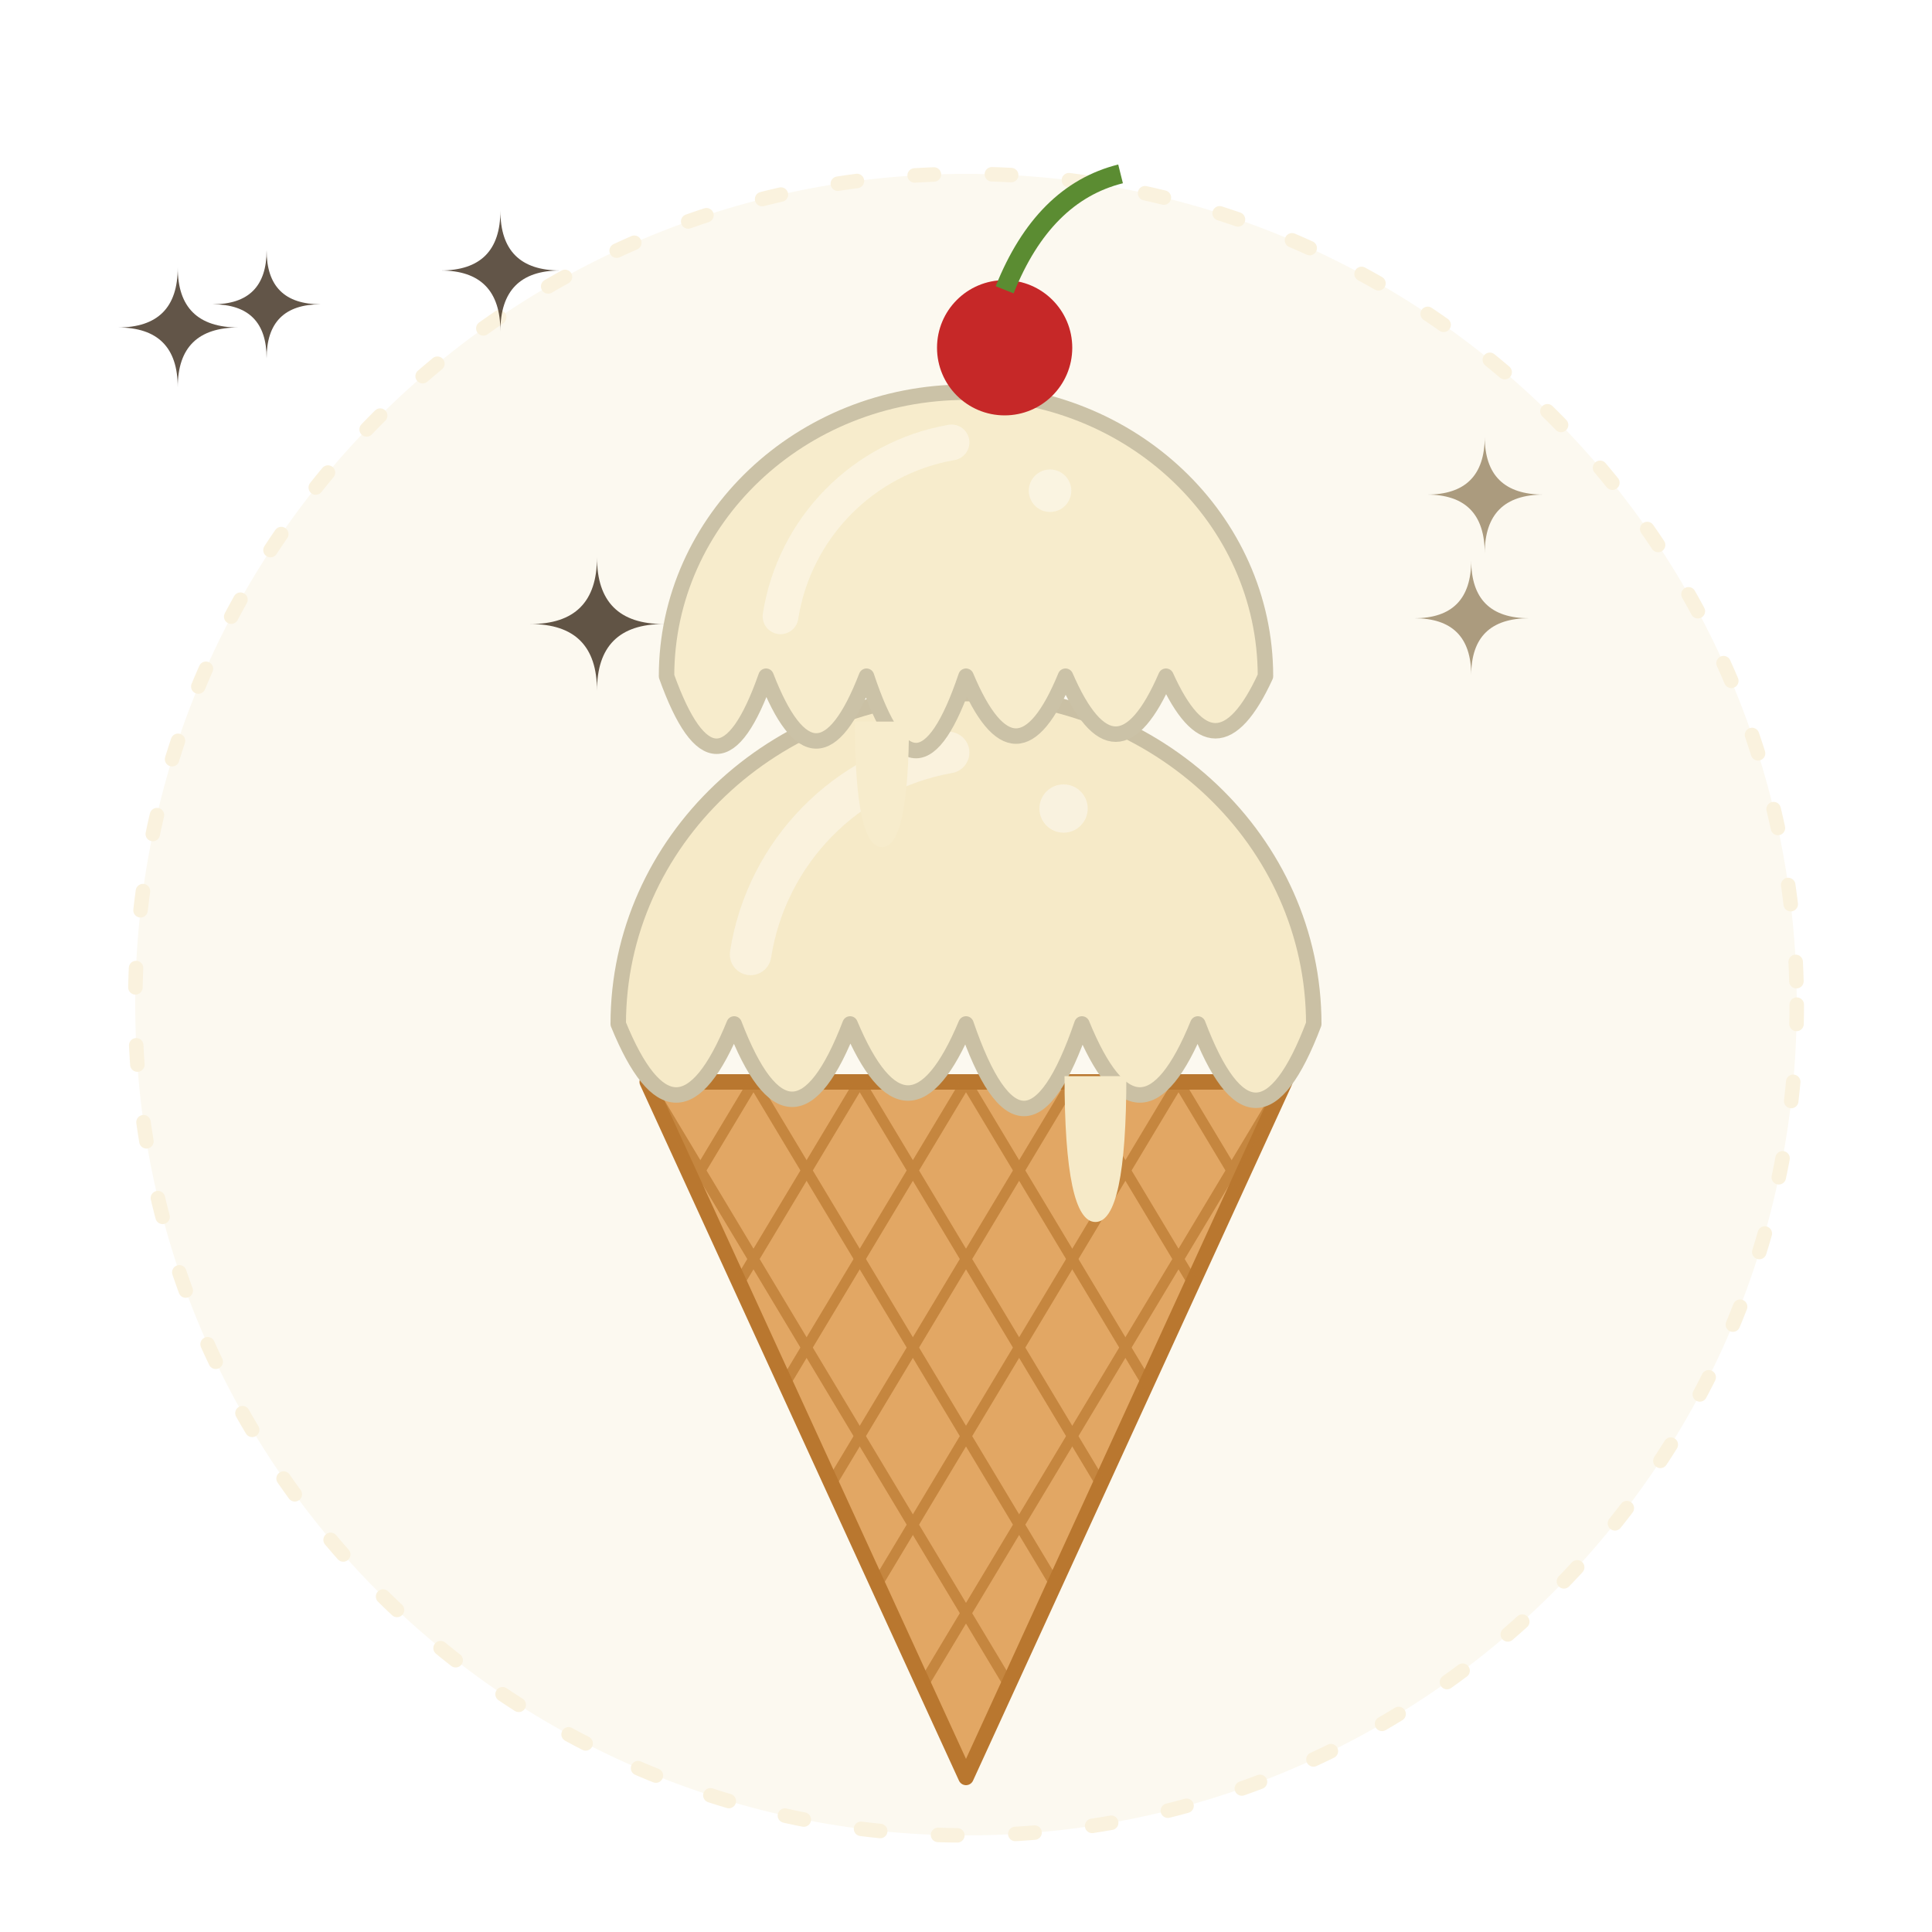
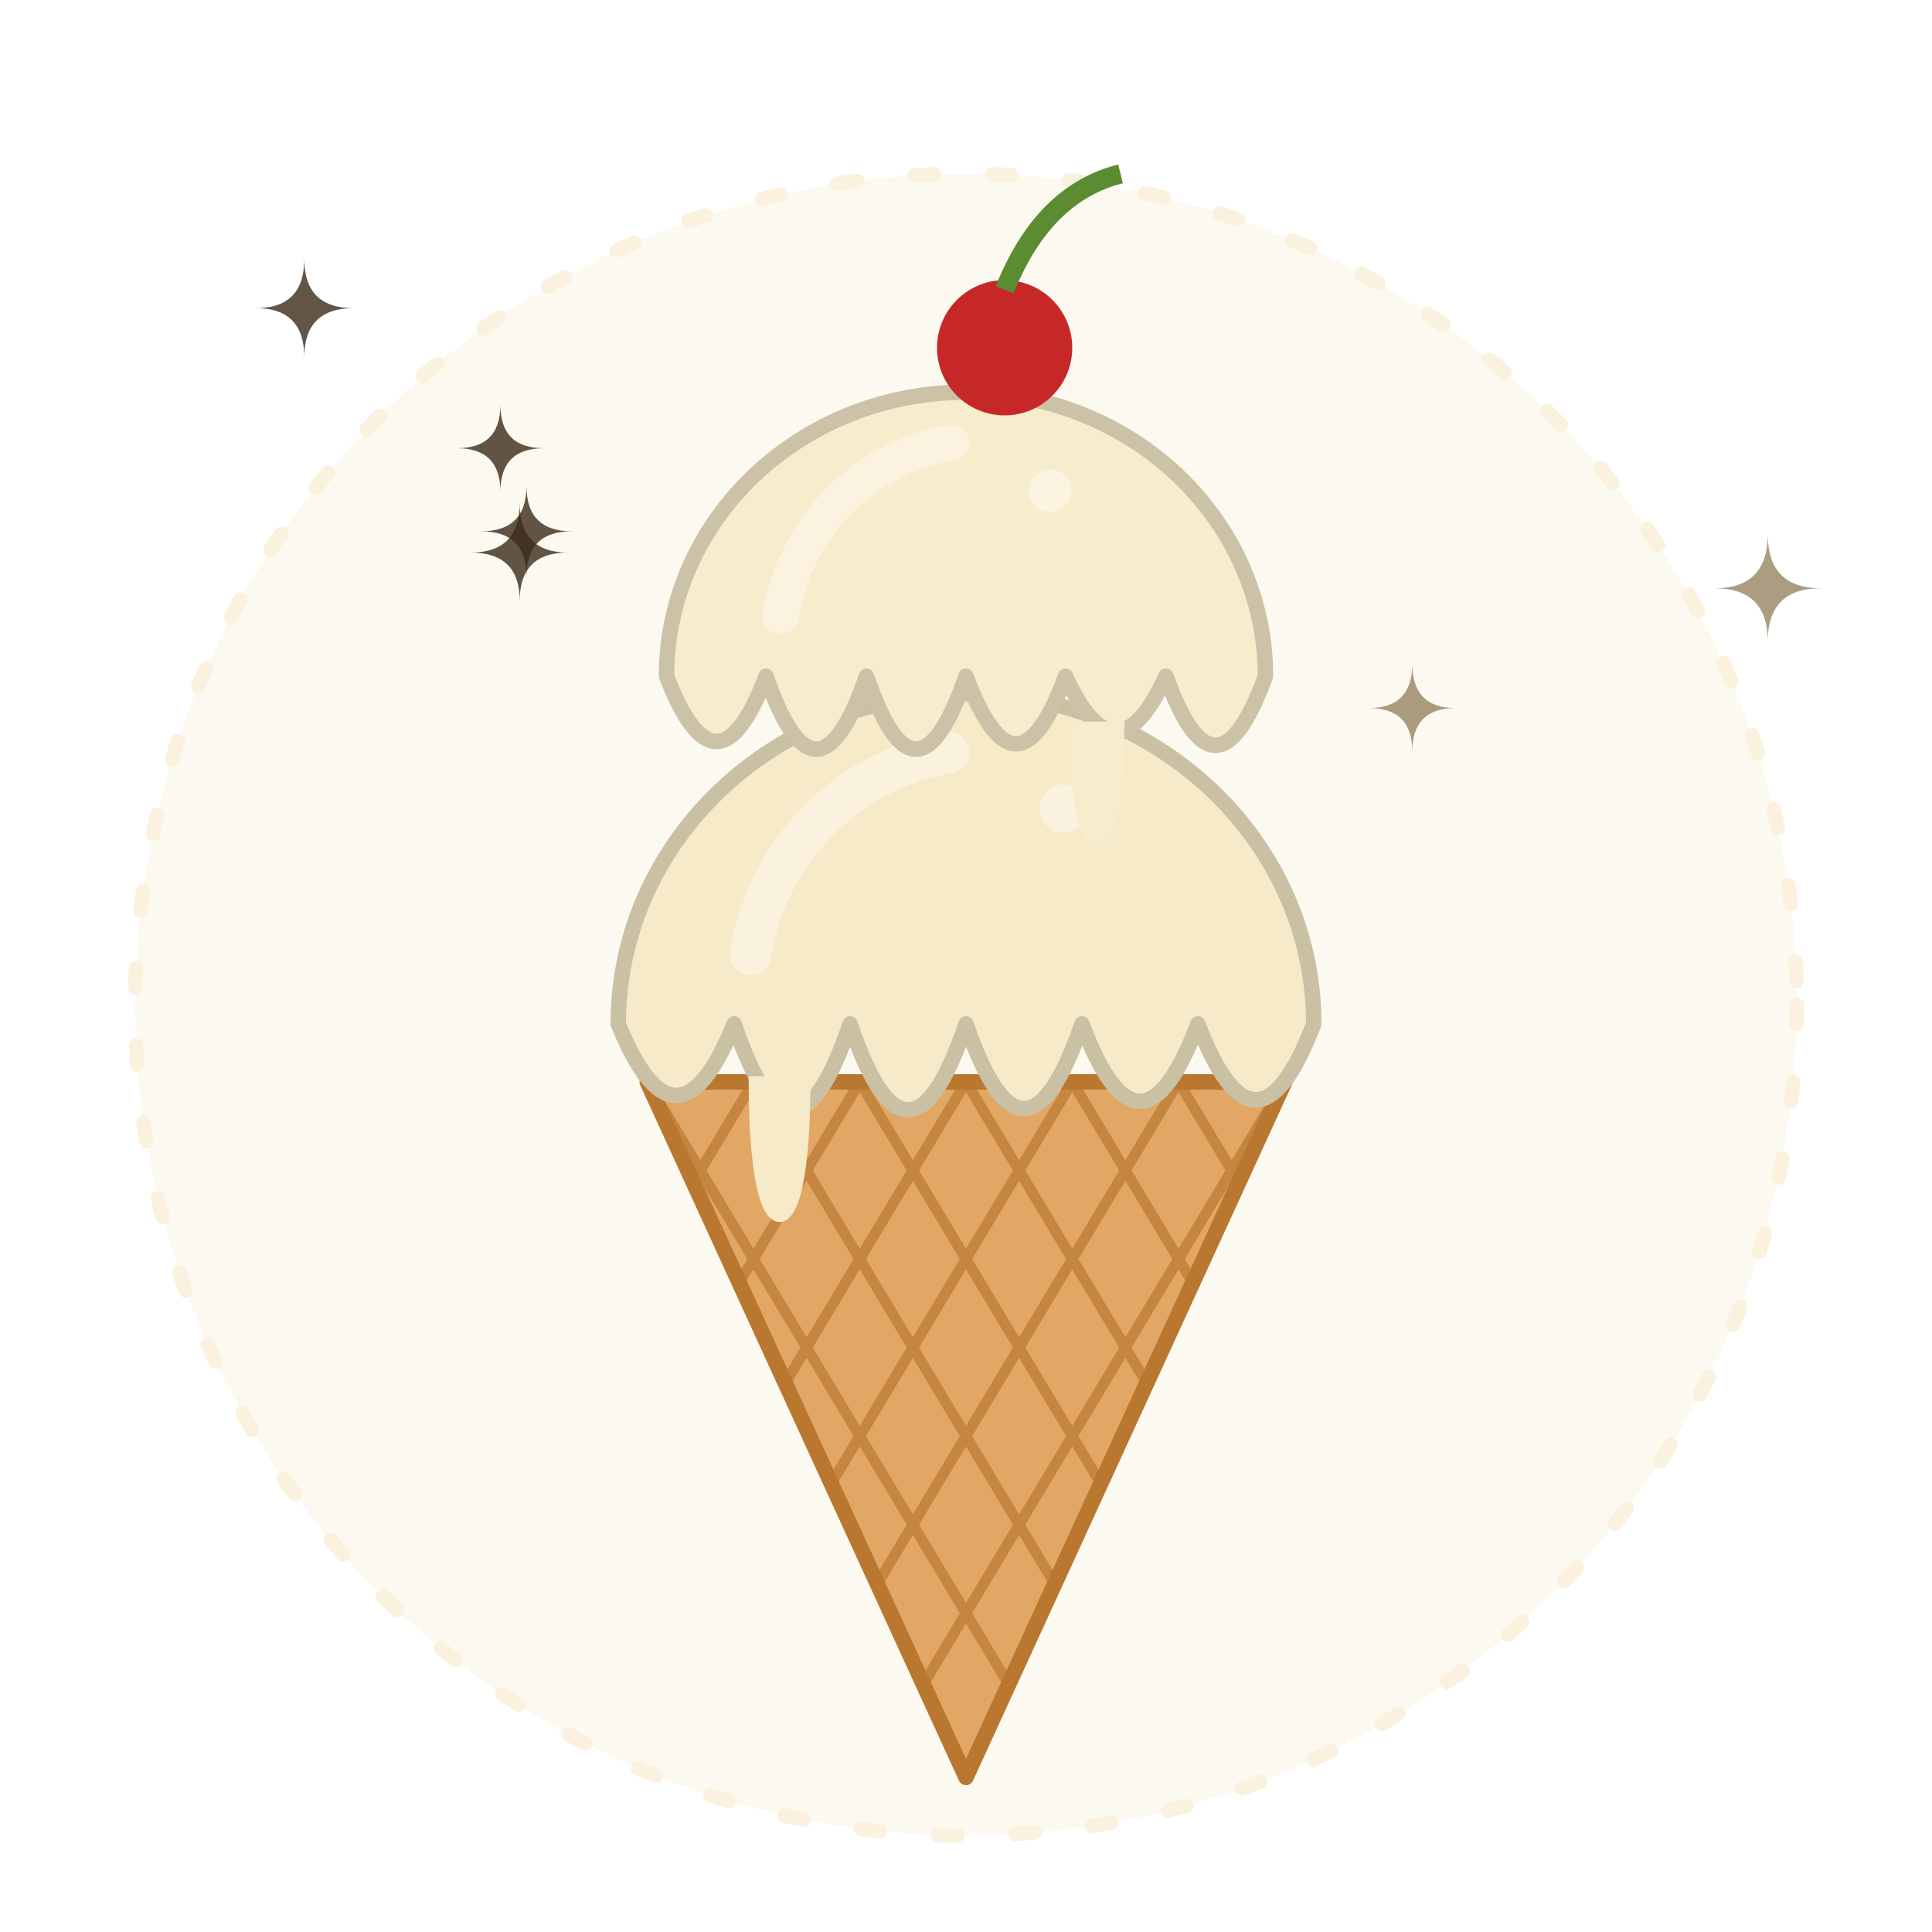
<svg xmlns="http://www.w3.org/2000/svg" viewBox="0 0 200 200" class="art">
  <circle cx="100" cy="104" r="86" fill="#FCF9F0" />
  <circle cx="100" cy="104" r="86" fill="none" stroke="#FAF2DE" stroke-width="1.5" stroke-dasharray="2 6" stroke-linecap="round" />
-   <path d="M18.4,27.7 Q18.4,33.9 24.7,33.9 Q18.4,33.9 18.4,40.1 Q18.4,33.9 12.2,33.9 Q18.4,33.9 18.4,27.7Z" fill="#3B2A1A" opacity="0.8" />
-   <path d="M61.8,57.7 Q61.8,64.6 68.7,64.6 Q61.8,64.6 61.8,71.5 Q61.8,64.6 54.9,64.6 Q61.8,64.6 61.8,57.7Z" fill="#3B2A1A" opacity="0.8" />
-   <path d="M27.6,25.9 Q27.6,31.5 33.2,31.5 Q27.6,31.5 27.6,37.1 Q27.6,31.5 22.0,31.5 Q27.6,31.5 27.6,25.9Z" fill="#3B2A1A" opacity="0.8" />
-   <path d="M51.8,21.8 Q51.8,28.0 58.0,28.0 Q51.8,28.0 51.8,34.3 Q51.8,28.0 45.6,28.0 Q51.8,28.0 51.8,21.8Z" fill="#3B2A1A" opacity="0.8" />
-   <path d="M152.3,58.0 Q152.3,64.0 158.3,64.0 Q152.3,64.0 152.3,69.9 Q152.3,64.0 146.4,64.0 Q152.3,64.0 152.3,58.0Z" fill="#978362" opacity="0.8" />
-   <path d="M153.7,45.2 Q153.7,51.2 159.8,51.2 Q153.7,51.2 153.7,57.3 Q153.7,51.2 147.7,51.2 Q153.7,51.2 153.7,45.2Z" fill="#978362" opacity="0.8" />
+   <path d="M53.8,52.1 Q53.8,57.2 58.8,57.2 Q53.8,57.2 53.8,62.2 Q53.8,57.2 48.7,57.2 Q53.8,57.2 53.8,52.1Z" fill="#3B2A1A" opacity="0.8" />
+   <path d="M54.5,50.3 Q54.5,55.0 59.2,55.0 Q54.5,55.0 54.5,59.7 Q54.5,55.0 49.8,55.0 Q54.5,55.0 54.5,50.3Z" fill="#3B2A1A" opacity="0.8" />
+   <path d="M51.8,41.9 Q51.8,46.4 56.3,46.4 Q51.8,46.4 51.8,50.9 Q51.8,46.4 47.3,46.4 Q51.8,46.4 51.8,41.9Z" fill="#3B2A1A" opacity="0.8" />
+   <path d="M31.5,26.8 Q31.5,31.9 36.6,31.9 Q31.5,31.9 31.5,37.0 Q31.5,31.9 26.5,31.9 Q31.5,31.9 31.5,26.8Z" fill="#3B2A1A" opacity="0.8" />
+   <path d="M146.2,68.7 Q146.2,73.3 150.7,73.3 Q146.2,73.3 146.2,77.8 Q146.2,73.3 141.7,73.3 Q146.2,73.3 146.2,68.7Z" fill="#978362" opacity="0.8" />
+   <path d="M183.0,55.3 Q183.0,60.9 188.5,60.9 Q183.0,60.9 183.0,66.4 Q183.0,60.9 177.5,60.9 Q183.0,60.9 183.0,55.3Z" fill="#978362" opacity="0.8" />
  <path d="M67.0,112 L133.0,112 L100,184 Z" fill="#E2A764" stroke="#B9772F" stroke-width="1.6" stroke-linejoin="round" />
  <clipPath id="cone100112">
    <path d="M67.0,112 L133.0,112 L100,184 Z" />
  </clipPath>
  <g clip-path="url(#cone100112)" opacity="0.7">
    <line x1="1.0" y1="112" x2="44.2" y2="184" stroke="#B9772F" stroke-width="1.1" />
    <line x1="67.0" y1="112" x2="23.8" y2="184" stroke="#B9772F" stroke-width="1.1" />
    <line x1="12.0" y1="112" x2="55.2" y2="184" stroke="#B9772F" stroke-width="1.1" />
    <line x1="78.0" y1="112" x2="34.8" y2="184" stroke="#B9772F" stroke-width="1.1" />
    <line x1="23.0" y1="112" x2="66.2" y2="184" stroke="#B9772F" stroke-width="1.1" />
    <line x1="89.0" y1="112" x2="45.8" y2="184" stroke="#B9772F" stroke-width="1.1" />
    <line x1="34.0" y1="112" x2="77.2" y2="184" stroke="#B9772F" stroke-width="1.1" />
    <line x1="100.0" y1="112" x2="56.8" y2="184" stroke="#B9772F" stroke-width="1.1" />
    <line x1="45.0" y1="112" x2="88.2" y2="184" stroke="#B9772F" stroke-width="1.1" />
    <line x1="111.0" y1="112" x2="67.8" y2="184" stroke="#B9772F" stroke-width="1.1" />
    <line x1="56.0" y1="112" x2="99.2" y2="184" stroke="#B9772F" stroke-width="1.1" />
    <line x1="122.0" y1="112" x2="78.8" y2="184" stroke="#B9772F" stroke-width="1.1" />
    <line x1="67.0" y1="112" x2="110.2" y2="184" stroke="#B9772F" stroke-width="1.1" />
    <line x1="133.0" y1="112" x2="89.8" y2="184" stroke="#B9772F" stroke-width="1.1" />
    <line x1="78.0" y1="112" x2="121.2" y2="184" stroke="#B9772F" stroke-width="1.1" />
    <line x1="144.0" y1="112" x2="100.8" y2="184" stroke="#B9772F" stroke-width="1.1" />
    <line x1="89.0" y1="112" x2="132.2" y2="184" stroke="#B9772F" stroke-width="1.1" />
    <line x1="155.0" y1="112" x2="111.8" y2="184" stroke="#B9772F" stroke-width="1.1" />
    <line x1="100.0" y1="112" x2="143.2" y2="184" stroke="#B9772F" stroke-width="1.1" />
    <line x1="166.0" y1="112" x2="122.8" y2="184" stroke="#B9772F" stroke-width="1.1" />
    <line x1="111.0" y1="112" x2="154.2" y2="184" stroke="#B9772F" stroke-width="1.1" />
    <line x1="177.0" y1="112" x2="133.8" y2="184" stroke="#B9772F" stroke-width="1.1" />
    <line x1="122.0" y1="112" x2="165.2" y2="184" stroke="#B9772F" stroke-width="1.1" />
    <line x1="188.0" y1="112" x2="144.8" y2="184" stroke="#B9772F" stroke-width="1.1" />
    <line x1="133.0" y1="112" x2="176.2" y2="184" stroke="#B9772F" stroke-width="1.1" />
    <line x1="199.0" y1="112" x2="155.8" y2="184" stroke="#B9772F" stroke-width="1.1" />
    <line x1="144.0" y1="112" x2="187.2" y2="184" stroke="#B9772F" stroke-width="1.1" />
    <line x1="210.0" y1="112" x2="166.8" y2="184" stroke="#B9772F" stroke-width="1.1" />
  </g>
-   <path d="M64.0,106.0 A36.0,34.2 0 0 1 136.0,106.0 Q130.0,121.8 124.0,106.0 Q118.0,120.7 112.0,106.0 Q106.0,123.5 100.0,106.0 Q94.0,120.3 88.0,106.0 Q82.0,121.6 76.0,106.0 Q70.0,120.7 64.0,106.0 Z" fill="#F6EAC8" stroke="#CAC0A4" stroke-width="1.6" stroke-linejoin="round" />
-   <path d="M110.2,111.4 q0,15.1 3.2,15.1 q3.2,0 3.2,-15.1z" fill="#F6EAC8" />
+   <path d="M64.0,106.0 A36.0,34.2 0 0 1 136.0,106.0 Q130.0,121.7 124.0,106.0 Q118.0,122.0 112.0,106.0 Q106.0,123.5 100.0,106.0 Q94.0,123.8 88.0,106.0 Q82.0,123.8 76.0,106.0 Q70.0,120.8 64.0,106.0 Z" fill="#F6EAC8" stroke="#CAC0A4" stroke-width="1.6" stroke-linejoin="round" />
+   <path d="M77.5,111.4 q0,15.1 3.2,15.1 q3.2,0 3.2,-15.1z" fill="#F6EAC8" />
  <path d="M77.7,98.8 A25.2,25.2 0 0 1 98.2,77.9" fill="none" stroke="#FAF3E1" stroke-width="4.3" stroke-linecap="round" opacity="0.85" />
  <circle cx="110.1" cy="83.7" r="2.5" fill="#FAF3E1" opacity="0.9" />
-   <path d="M69.0,70.0 A31.0,29.4 0 0 1 131.0,70.0 Q125.8,81.3 120.7,70.0 Q115.5,82.0 110.3,70.0 Q105.2,82.4 100.0,70.0 Q94.8,85.4 89.7,70.0 Q84.5,83.4 79.3,70.0 Q74.2,84.5 69.0,70.0 Z" fill="#F7ECCC" stroke="#CBC2A7" stroke-width="1.6" stroke-linejoin="round" />
-   <path d="M88.5,74.7 q0,13.0 2.8,13.0 q2.8,0 2.8,-13.0z" fill="#F7ECCC" />
+   <path d="M69.0,70.0 A31.0,29.4 0 0 1 131.0,70.0 Q125.8,84.3 120.7,70.0 Q115.5,81.4 110.3,70.0 Q105.2,84.0 100.0,70.0 Q94.8,85.1 89.7,70.0 Q84.5,85.1 79.3,70.0 Q74.2,83.5 69.0,70.0 Z" fill="#F7ECCC" stroke="#CBC2A7" stroke-width="1.6" stroke-linejoin="round" />
+   <path d="M110.8,74.7 q0,13.0 2.8,13.0 q2.8,0 2.8,-13.0z" fill="#F7ECCC" />
  <path d="M80.8,63.8 A21.7,21.7 0 0 1 98.5,45.8" fill="none" stroke="#FBF5E3" stroke-width="3.7" stroke-linecap="round" opacity="0.85" />
  <circle cx="108.7" cy="50.8" r="2.2" fill="#FBF5E3" opacity="0.9" />
  <circle cx="104" cy="36" r="7" fill="#C62828" />
  <path d="M104,30 q4,-10 12,-12" stroke="#5B8C32" stroke-width="2" fill="none" />
</svg>
